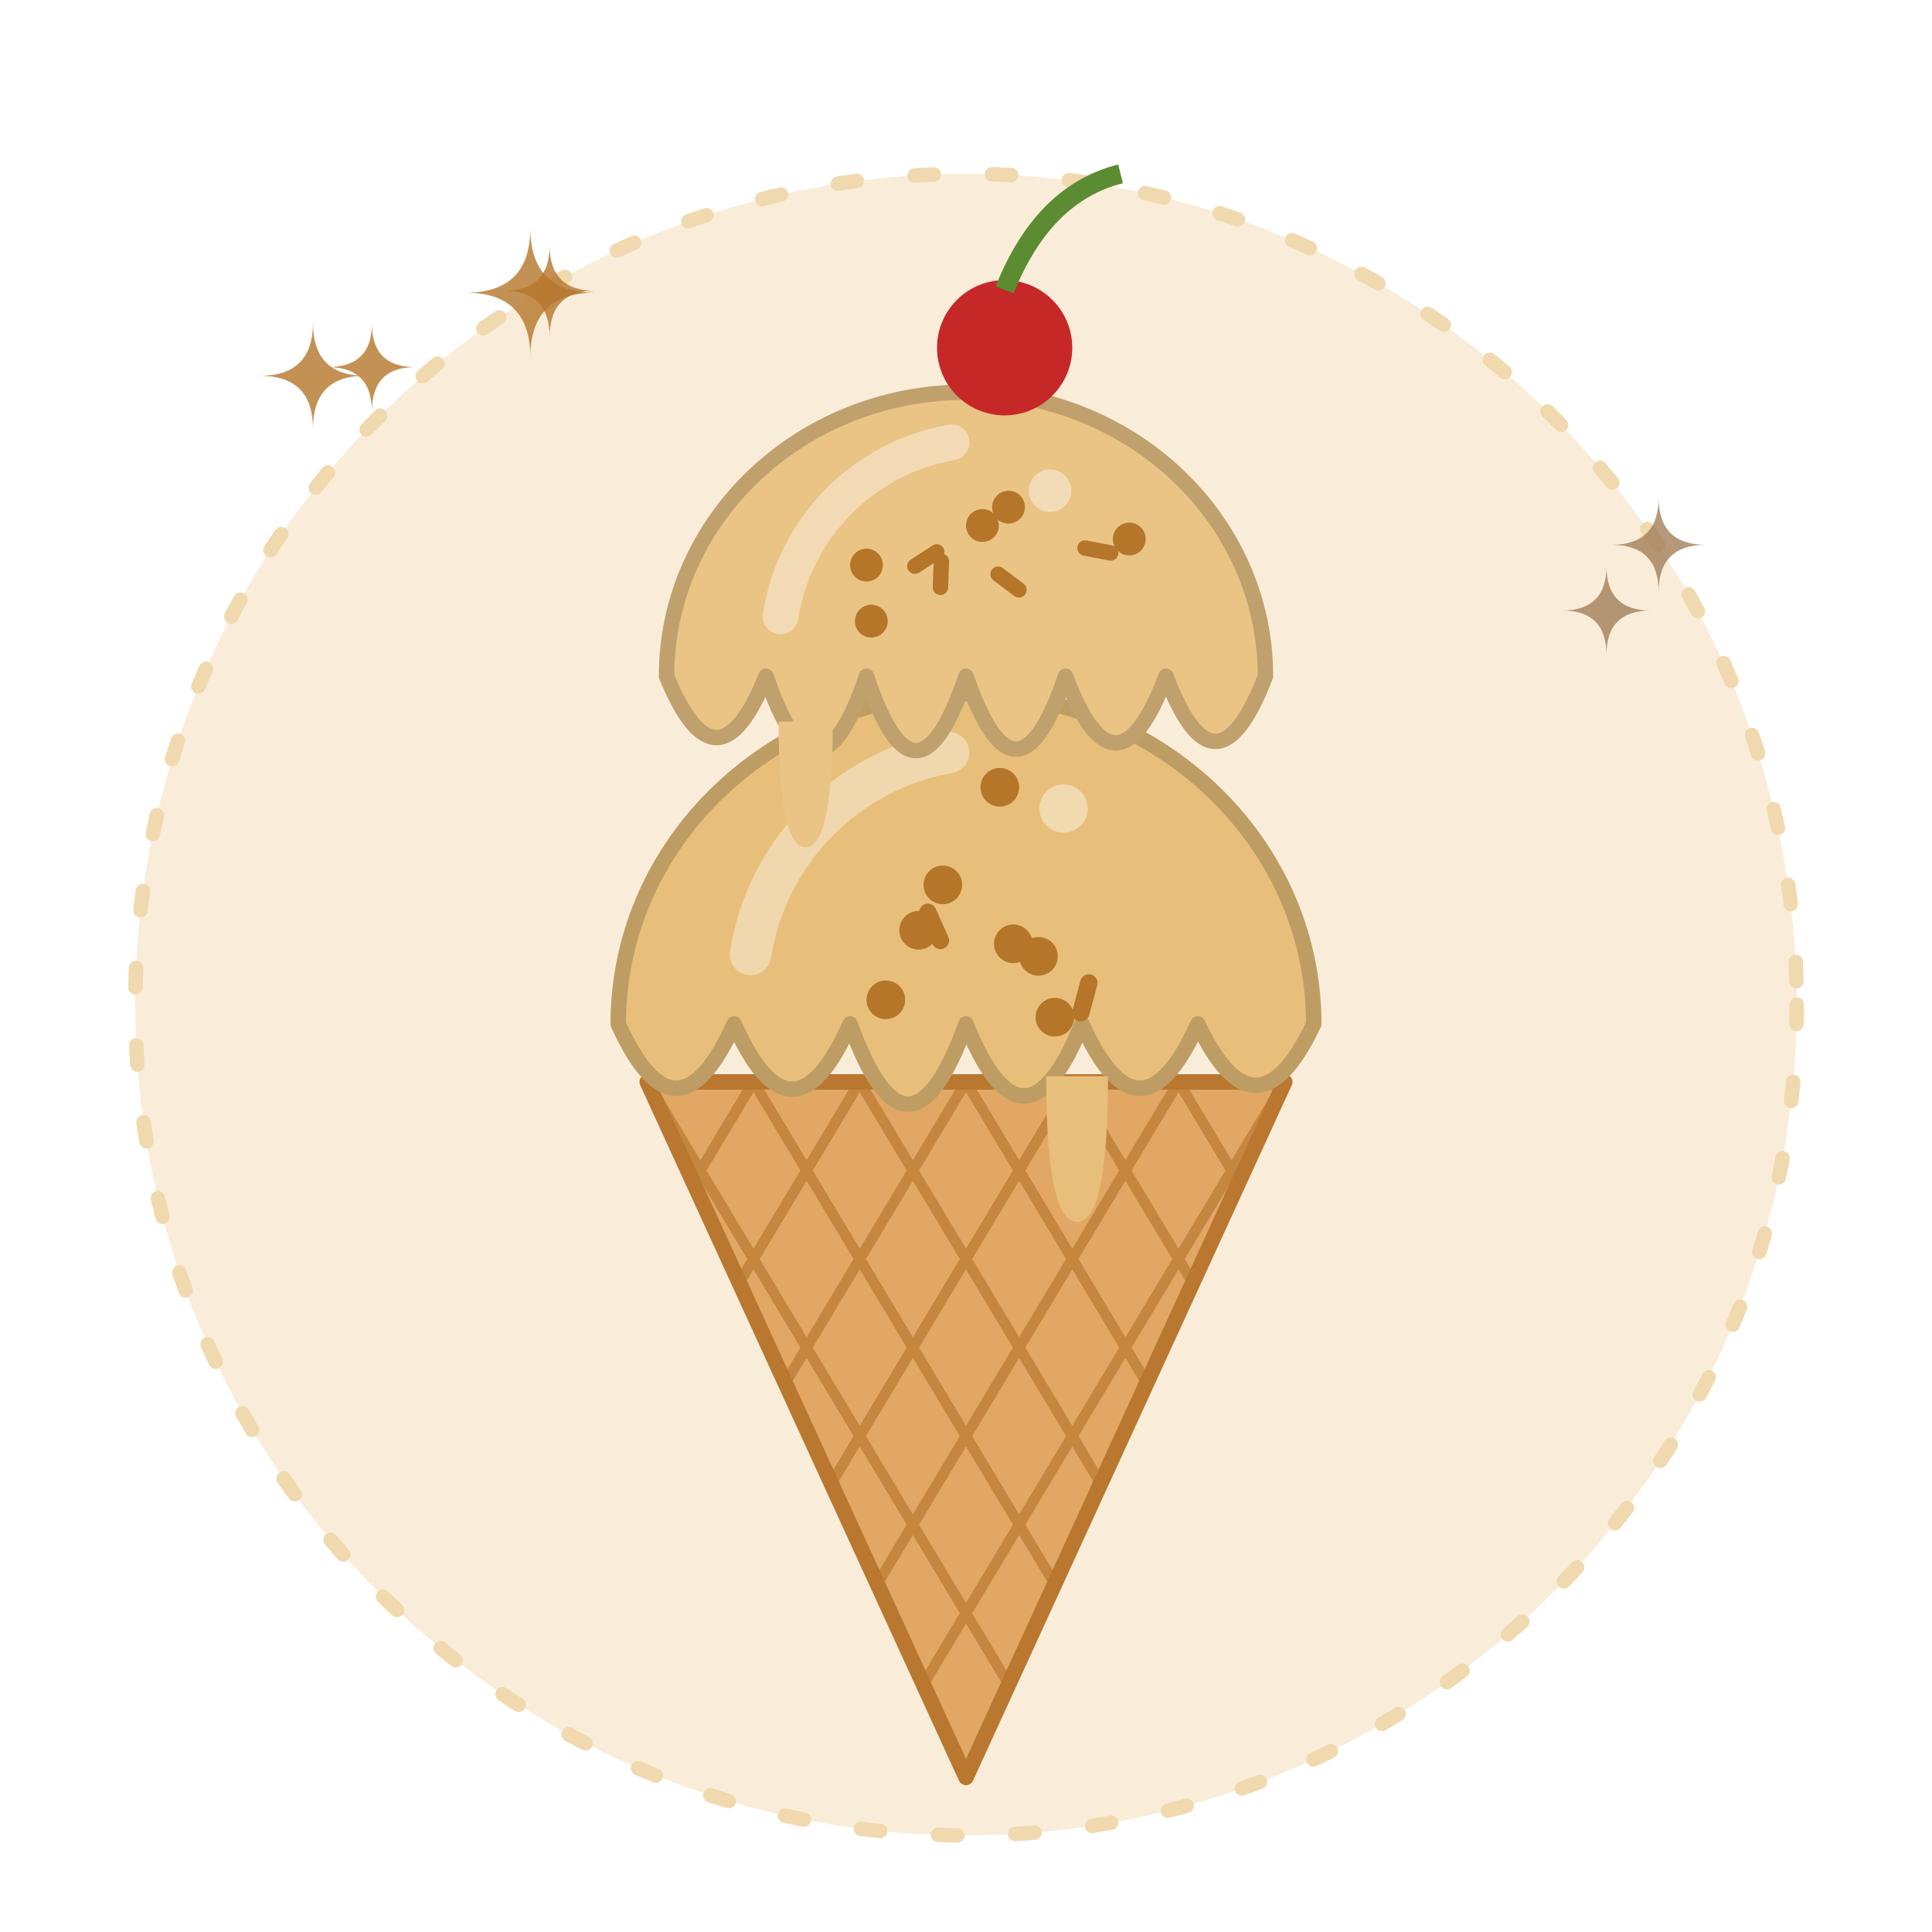
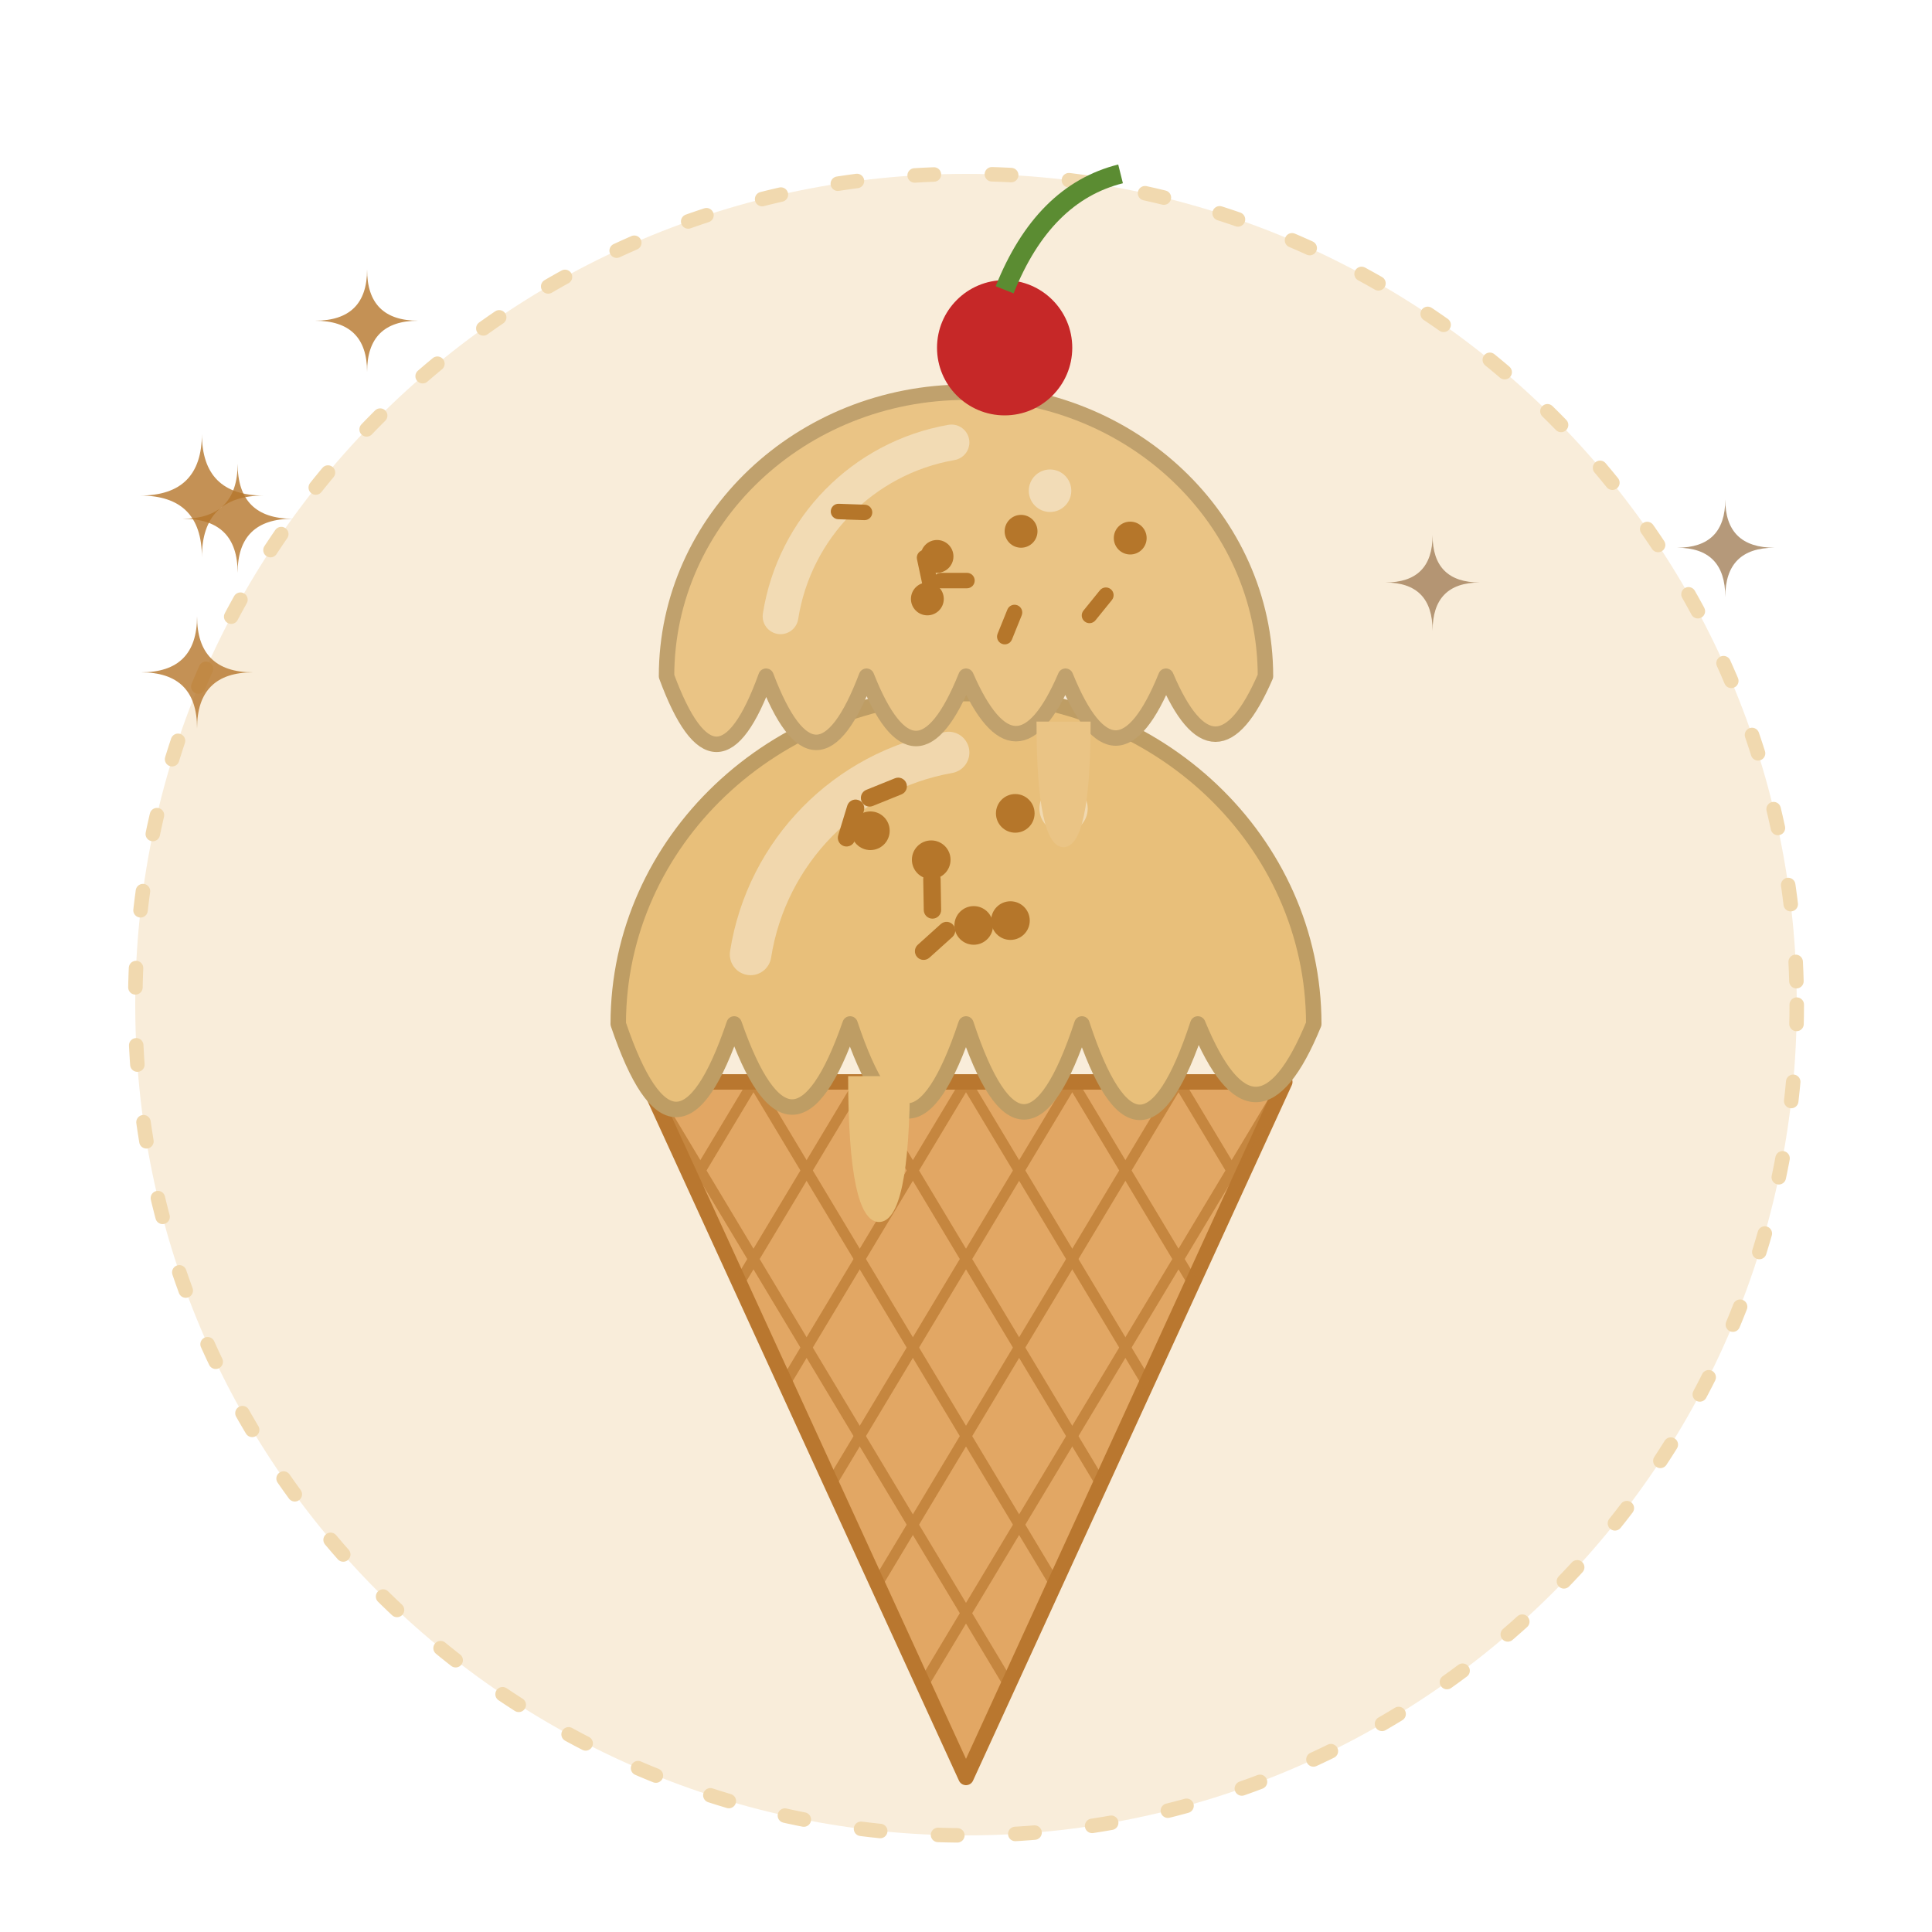
<svg xmlns="http://www.w3.org/2000/svg" viewBox="0 0 200 200" class="art">
  <circle cx="100" cy="104" r="86" fill="#F9EDDA" />
  <circle cx="100" cy="104" r="86" fill="none" stroke="#F1D9AF" stroke-width="1.5" stroke-dasharray="2 6" stroke-linecap="round" />
-   <path d="M56.9,25.4 Q56.9,30.1 61.6,30.1 Q56.9,30.1 56.9,34.9 Q56.9,30.1 52.1,30.1 Q56.9,30.1 56.9,25.4Z" fill="#B5762A" opacity="0.8" />
-   <path d="M32.4,33.4 Q32.4,38.9 37.8,38.9 Q32.4,38.9 32.4,44.4 Q32.4,38.9 26.9,38.9 Q32.4,38.9 32.4,33.4Z" fill="#B5762A" opacity="0.8" />
-   <path d="M54.9,23.6 Q54.9,30.3 61.6,30.3 Q54.9,30.3 54.9,37.0 Q54.9,30.3 48.2,30.3 Q54.9,30.3 54.9,23.6Z" fill="#B5762A" opacity="0.8" />
-   <path d="M38.5,33.5 Q38.5,38.0 43.0,38.0 Q38.5,38.0 38.5,42.6 Q38.5,38.0 33.9,38.0 Q38.5,38.0 38.5,33.5Z" fill="#B5762A" opacity="0.8" />
-   <path d="M166.3,58.6 Q166.3,63.2 170.9,63.2 Q166.3,63.2 166.3,67.8 Q166.3,63.2 161.7,63.2 Q166.3,63.2 166.3,58.6Z" fill="#A28059" opacity="0.8" />
-   <path d="M171.7,51.5 Q171.7,56.4 176.6,56.4 Q171.7,56.4 171.7,61.3 Q171.7,56.4 166.8,56.4 Q171.7,56.4 171.7,51.5Z" fill="#A28059" opacity="0.8" />
+   <path d="M20.9,44.9 Q20.9,51.3 27.3,51.3 Q20.9,51.3 20.9,57.7 Q20.9,51.3 14.5,51.3 Q20.9,51.3 20.9,44.9Z" fill="#B5762A" opacity="0.8" />
+   <path d="M20.4,63.8 Q20.4,69.6 26.2,69.6 Q20.4,69.6 20.4,75.4 Q20.4,69.6 14.6,69.6 Q20.4,69.6 20.4,63.8Z" fill="#B5762A" opacity="0.8" />
+   <path d="M24.6,48.0 Q24.6,53.7 30.3,53.7 Q24.6,53.7 24.6,59.3 Q24.6,53.7 18.9,53.7 Q24.6,53.7 24.6,48.0Z" fill="#B5762A" opacity="0.8" />
+   <path d="M38.0,27.9 Q38.0,33.2 43.3,33.2 Q38.0,33.2 38.0,38.5 Q38.0,33.2 32.6,33.2 Q38.0,33.2 38.0,27.9Z" fill="#B5762A" opacity="0.8" />
+   <path d="M148.3,55.4 Q148.3,60.3 153.2,60.3 Q148.3,60.3 148.3,65.3 Q148.3,60.3 143.4,60.3 Q148.3,60.3 148.3,55.4Z" fill="#A28059" opacity="0.8" />
+   <path d="M178.6,51.7 Q178.6,56.7 183.7,56.7 Q178.6,56.7 178.6,61.8 Q178.6,56.7 173.6,56.7 Q178.6,56.7 178.6,51.7Z" fill="#A28059" opacity="0.8" />
  <path d="M67.0,112 L133.0,112 L100,184 Z" fill="#E2A764" stroke="#B9772F" stroke-width="1.6" stroke-linejoin="round" />
  <clipPath id="cone100112">
    <path d="M67.0,112 L133.0,112 L100,184 Z" />
  </clipPath>
  <g clip-path="url(#cone100112)" opacity="0.7">
    <line x1="1.0" y1="112" x2="44.2" y2="184" stroke="#B9772F" stroke-width="1.1" />
    <line x1="67.0" y1="112" x2="23.8" y2="184" stroke="#B9772F" stroke-width="1.1" />
    <line x1="12.0" y1="112" x2="55.2" y2="184" stroke="#B9772F" stroke-width="1.1" />
    <line x1="78.0" y1="112" x2="34.8" y2="184" stroke="#B9772F" stroke-width="1.1" />
    <line x1="23.0" y1="112" x2="66.2" y2="184" stroke="#B9772F" stroke-width="1.1" />
    <line x1="89.0" y1="112" x2="45.8" y2="184" stroke="#B9772F" stroke-width="1.1" />
    <line x1="34.0" y1="112" x2="77.2" y2="184" stroke="#B9772F" stroke-width="1.1" />
    <line x1="100.0" y1="112" x2="56.8" y2="184" stroke="#B9772F" stroke-width="1.1" />
    <line x1="45.0" y1="112" x2="88.2" y2="184" stroke="#B9772F" stroke-width="1.1" />
    <line x1="111.0" y1="112" x2="67.8" y2="184" stroke="#B9772F" stroke-width="1.1" />
    <line x1="56.0" y1="112" x2="99.2" y2="184" stroke="#B9772F" stroke-width="1.1" />
    <line x1="122.0" y1="112" x2="78.8" y2="184" stroke="#B9772F" stroke-width="1.1" />
    <line x1="67.0" y1="112" x2="110.2" y2="184" stroke="#B9772F" stroke-width="1.1" />
    <line x1="133.0" y1="112" x2="89.8" y2="184" stroke="#B9772F" stroke-width="1.1" />
    <line x1="78.0" y1="112" x2="121.2" y2="184" stroke="#B9772F" stroke-width="1.1" />
    <line x1="144.0" y1="112" x2="100.8" y2="184" stroke="#B9772F" stroke-width="1.1" />
    <line x1="89.0" y1="112" x2="132.2" y2="184" stroke="#B9772F" stroke-width="1.1" />
    <line x1="155.0" y1="112" x2="111.8" y2="184" stroke="#B9772F" stroke-width="1.1" />
    <line x1="100.0" y1="112" x2="143.2" y2="184" stroke="#B9772F" stroke-width="1.1" />
    <line x1="166.0" y1="112" x2="122.8" y2="184" stroke="#B9772F" stroke-width="1.1" />
    <line x1="111.0" y1="112" x2="154.2" y2="184" stroke="#B9772F" stroke-width="1.1" />
    <line x1="177.0" y1="112" x2="133.8" y2="184" stroke="#B9772F" stroke-width="1.1" />
    <line x1="122.0" y1="112" x2="165.2" y2="184" stroke="#B9772F" stroke-width="1.1" />
    <line x1="188.0" y1="112" x2="144.8" y2="184" stroke="#B9772F" stroke-width="1.1" />
    <line x1="133.0" y1="112" x2="176.2" y2="184" stroke="#B9772F" stroke-width="1.1" />
    <line x1="199.0" y1="112" x2="155.8" y2="184" stroke="#B9772F" stroke-width="1.1" />
    <line x1="144.0" y1="112" x2="187.2" y2="184" stroke="#B9772F" stroke-width="1.1" />
    <line x1="210.0" y1="112" x2="166.8" y2="184" stroke="#B9772F" stroke-width="1.1" />
  </g>
-   <path d="M64.0,106.0 A36.0,34.2 0 0 1 136.0,106.0 Q130.0,118.7 124.0,106.0 Q118.0,119.3 112.0,106.0 Q106.0,120.9 100.0,106.0 Q94.0,122.6 88.0,106.0 Q82.0,119.5 76.0,106.0 Q70.0,119.3 64.0,106.0 Z" fill="#E8BF7A" stroke="#BE9D64" stroke-width="1.6" stroke-linejoin="round" />
-   <path d="M108.3,111.4 q0,15.1 3.2,15.1 q3.2,0 3.2,-15.1z" fill="#E8BF7A" />
+   <path d="M64.0,106.0 A36.0,34.2 0 0 1 136.0,106.0 Q130.0,120.6 124.0,106.0 Q118.0,124.3 112.0,106.0 Q106.0,124.2 100.0,106.0 Q94.0,124.0 88.0,106.0 Q82.0,123.2 76.0,106.0 Q70.0,123.7 64.0,106.0 Z" fill="#E8BF7A" stroke="#BE9D64" stroke-width="1.6" stroke-linejoin="round" />
+   <path d="M87.8,111.4 q0,15.1 3.2,15.1 q3.2,0 3.2,-15.1z" fill="#E8BF7A" />
  <path d="M77.7,98.8 A25.2,25.2 0 0 1 98.2,77.9" fill="none" stroke="#F2DCB6" stroke-width="4.3" stroke-linecap="round" opacity="0.85" />
  <circle cx="110.1" cy="83.7" r="2.5" fill="#F2DCB6" opacity="0.9" />
-   <circle cx="107.5" cy="99.0" r="2.0" fill="#B5762A" />
-   <circle cx="104.9" cy="97.7" r="2.0" fill="#B5762A" />
-   <circle cx="97.6" cy="91.6" r="2.0" fill="#B5762A" />
-   <circle cx="91.7" cy="103.5" r="2.0" fill="#B5762A" />
-   <rect x="94.2" y="95.0" width="5.0" height="1.8" rx="0.9" fill="#B5762A" transform="rotate(66 96.7 95.9)" />
-   <rect x="109.8" y="102.4" width="5.0" height="1.8" rx="0.9" fill="#B5762A" transform="rotate(105 112.3 103.3)" />
-   <circle cx="103.5" cy="81.5" r="2.0" fill="#B5762A" />
-   <circle cx="95.1" cy="96.3" r="2.0" fill="#B5762A" />
-   <circle cx="109.2" cy="105.3" r="2.0" fill="#B5762A" />
-   <path d="M69.0,70.0 A31.0,29.4 0 0 1 131.0,70.0 Q125.8,83.5 120.7,70.0 Q115.5,83.8 110.3,70.0 Q105.2,85.1 100.0,70.0 Q94.8,85.4 89.7,70.0 Q84.5,85.3 79.3,70.0 Q74.2,82.7 69.0,70.0 Z" fill="#EAC485" stroke="#C0A16D" stroke-width="1.6" stroke-linejoin="round" />
-   <path d="M80.6,74.7 q0,13.0 2.8,13.0 q2.8,0 2.8,-13.0z" fill="#EAC485" />
+   <circle cx="104.6" cy="95.3" r="2.0" fill="#B5762A" />
+   <circle cx="96.4" cy="89.0" r="2.0" fill="#B5762A" />
+   <circle cx="105.1" cy="84.2" r="2.0" fill="#B5762A" />
+   <circle cx="90.1" cy="86.0" r="2.0" fill="#B5762A" />
+   <rect x="94.3" y="96.5" width="5.0" height="1.8" rx="0.9" fill="#B5762A" transform="rotate(138 96.8 97.4)" />
+   <circle cx="100.8" cy="95.8" r="2.0" fill="#B5762A" />
+   <rect x="85.6" y="84.3" width="5.0" height="1.8" rx="0.9" fill="#B5762A" transform="rotate(107 88.1 85.2)" />
+   <rect x="89.0" y="81.1" width="5.0" height="1.8" rx="0.9" fill="#B5762A" transform="rotate(158 91.5 82.0)" />
+   <rect x="94.0" y="91.7" width="5.0" height="1.8" rx="0.9" fill="#B5762A" transform="rotate(89 96.5 92.6)" />
+   <path d="M69.0,70.0 A31.0,29.4 0 0 1 131.0,70.0 Q125.8,82.0 120.7,70.0 Q115.5,82.8 110.3,70.0 Q105.2,81.9 100.0,70.0 Q94.8,82.9 89.7,70.0 Q84.5,83.7 79.3,70.0 Q74.2,84.1 69.0,70.0 Z" fill="#EAC485" stroke="#C0A16D" stroke-width="1.6" stroke-linejoin="round" />
+   <path d="M107.3,74.7 q0,13.0 2.8,13.0 q2.8,0 2.8,-13.0z" fill="#EAC485" />
  <path d="M80.8,63.8 A21.7,21.7 0 0 1 98.5,45.8" fill="none" stroke="#F3DFBC" stroke-width="3.7" stroke-linecap="round" opacity="0.85" />
  <circle cx="108.7" cy="50.8" r="2.2" fill="#F3DFBC" opacity="0.9" />
-   <rect x="95.2" y="58.7" width="4.3" height="1.6" rx="0.8" fill="#B5762A" transform="rotate(92 97.4 59.5)" />
-   <circle cx="90.2" cy="64.3" r="1.7" fill="#B5762A" />
-   <rect x="111.5" y="56.2" width="4.3" height="1.6" rx="0.8" fill="#B5762A" transform="rotate(11 113.7 57.0)" />
-   <circle cx="89.7" cy="58.5" r="1.7" fill="#B5762A" />
-   <circle cx="116.9" cy="55.8" r="1.7" fill="#B5762A" />
-   <rect x="102.3" y="59.5" width="4.3" height="1.6" rx="0.8" fill="#B5762A" transform="rotate(37 104.5 60.2)" />
-   <circle cx="101.7" cy="54.4" r="1.7" fill="#B5762A" />
-   <rect x="93.6" y="57.1" width="4.3" height="1.6" rx="0.8" fill="#B5762A" transform="rotate(147 95.8 57.9)" />
-   <circle cx="104.4" cy="52.5" r="1.7" fill="#B5762A" />
+   <circle cx="96.0" cy="62.0" r="1.7" fill="#B5762A" />
+   <rect x="86.0" y="52.2" width="4.3" height="1.6" rx="0.8" fill="#B5762A" transform="rotate(2 88.2 53.0)" />
+   <circle cx="97.0" cy="57.6" r="1.7" fill="#B5762A" />
+   <rect x="111.4" y="61.9" width="4.3" height="1.6" rx="0.8" fill="#B5762A" transform="rotate(129 113.6 62.7)" />
+   <rect x="96.6" y="59.3" width="4.3" height="1.6" rx="0.8" fill="#B5762A" transform="rotate(0 98.7 60.1)" />
+   <rect x="102.3" y="63.9" width="4.3" height="1.6" rx="0.8" fill="#B5762A" transform="rotate(112 104.5 64.7)" />
+   <circle cx="105.7" cy="55.0" r="1.7" fill="#B5762A" />
+   <circle cx="117.0" cy="55.7" r="1.7" fill="#B5762A" />
+   <rect x="93.8" y="58.3" width="4.3" height="1.6" rx="0.8" fill="#B5762A" transform="rotate(78 96.0 59.1)" />
  <circle cx="104" cy="36" r="7" fill="#C62828" />
  <path d="M104,30 q4,-10 12,-12" stroke="#5B8C32" stroke-width="2" fill="none" />
</svg>
